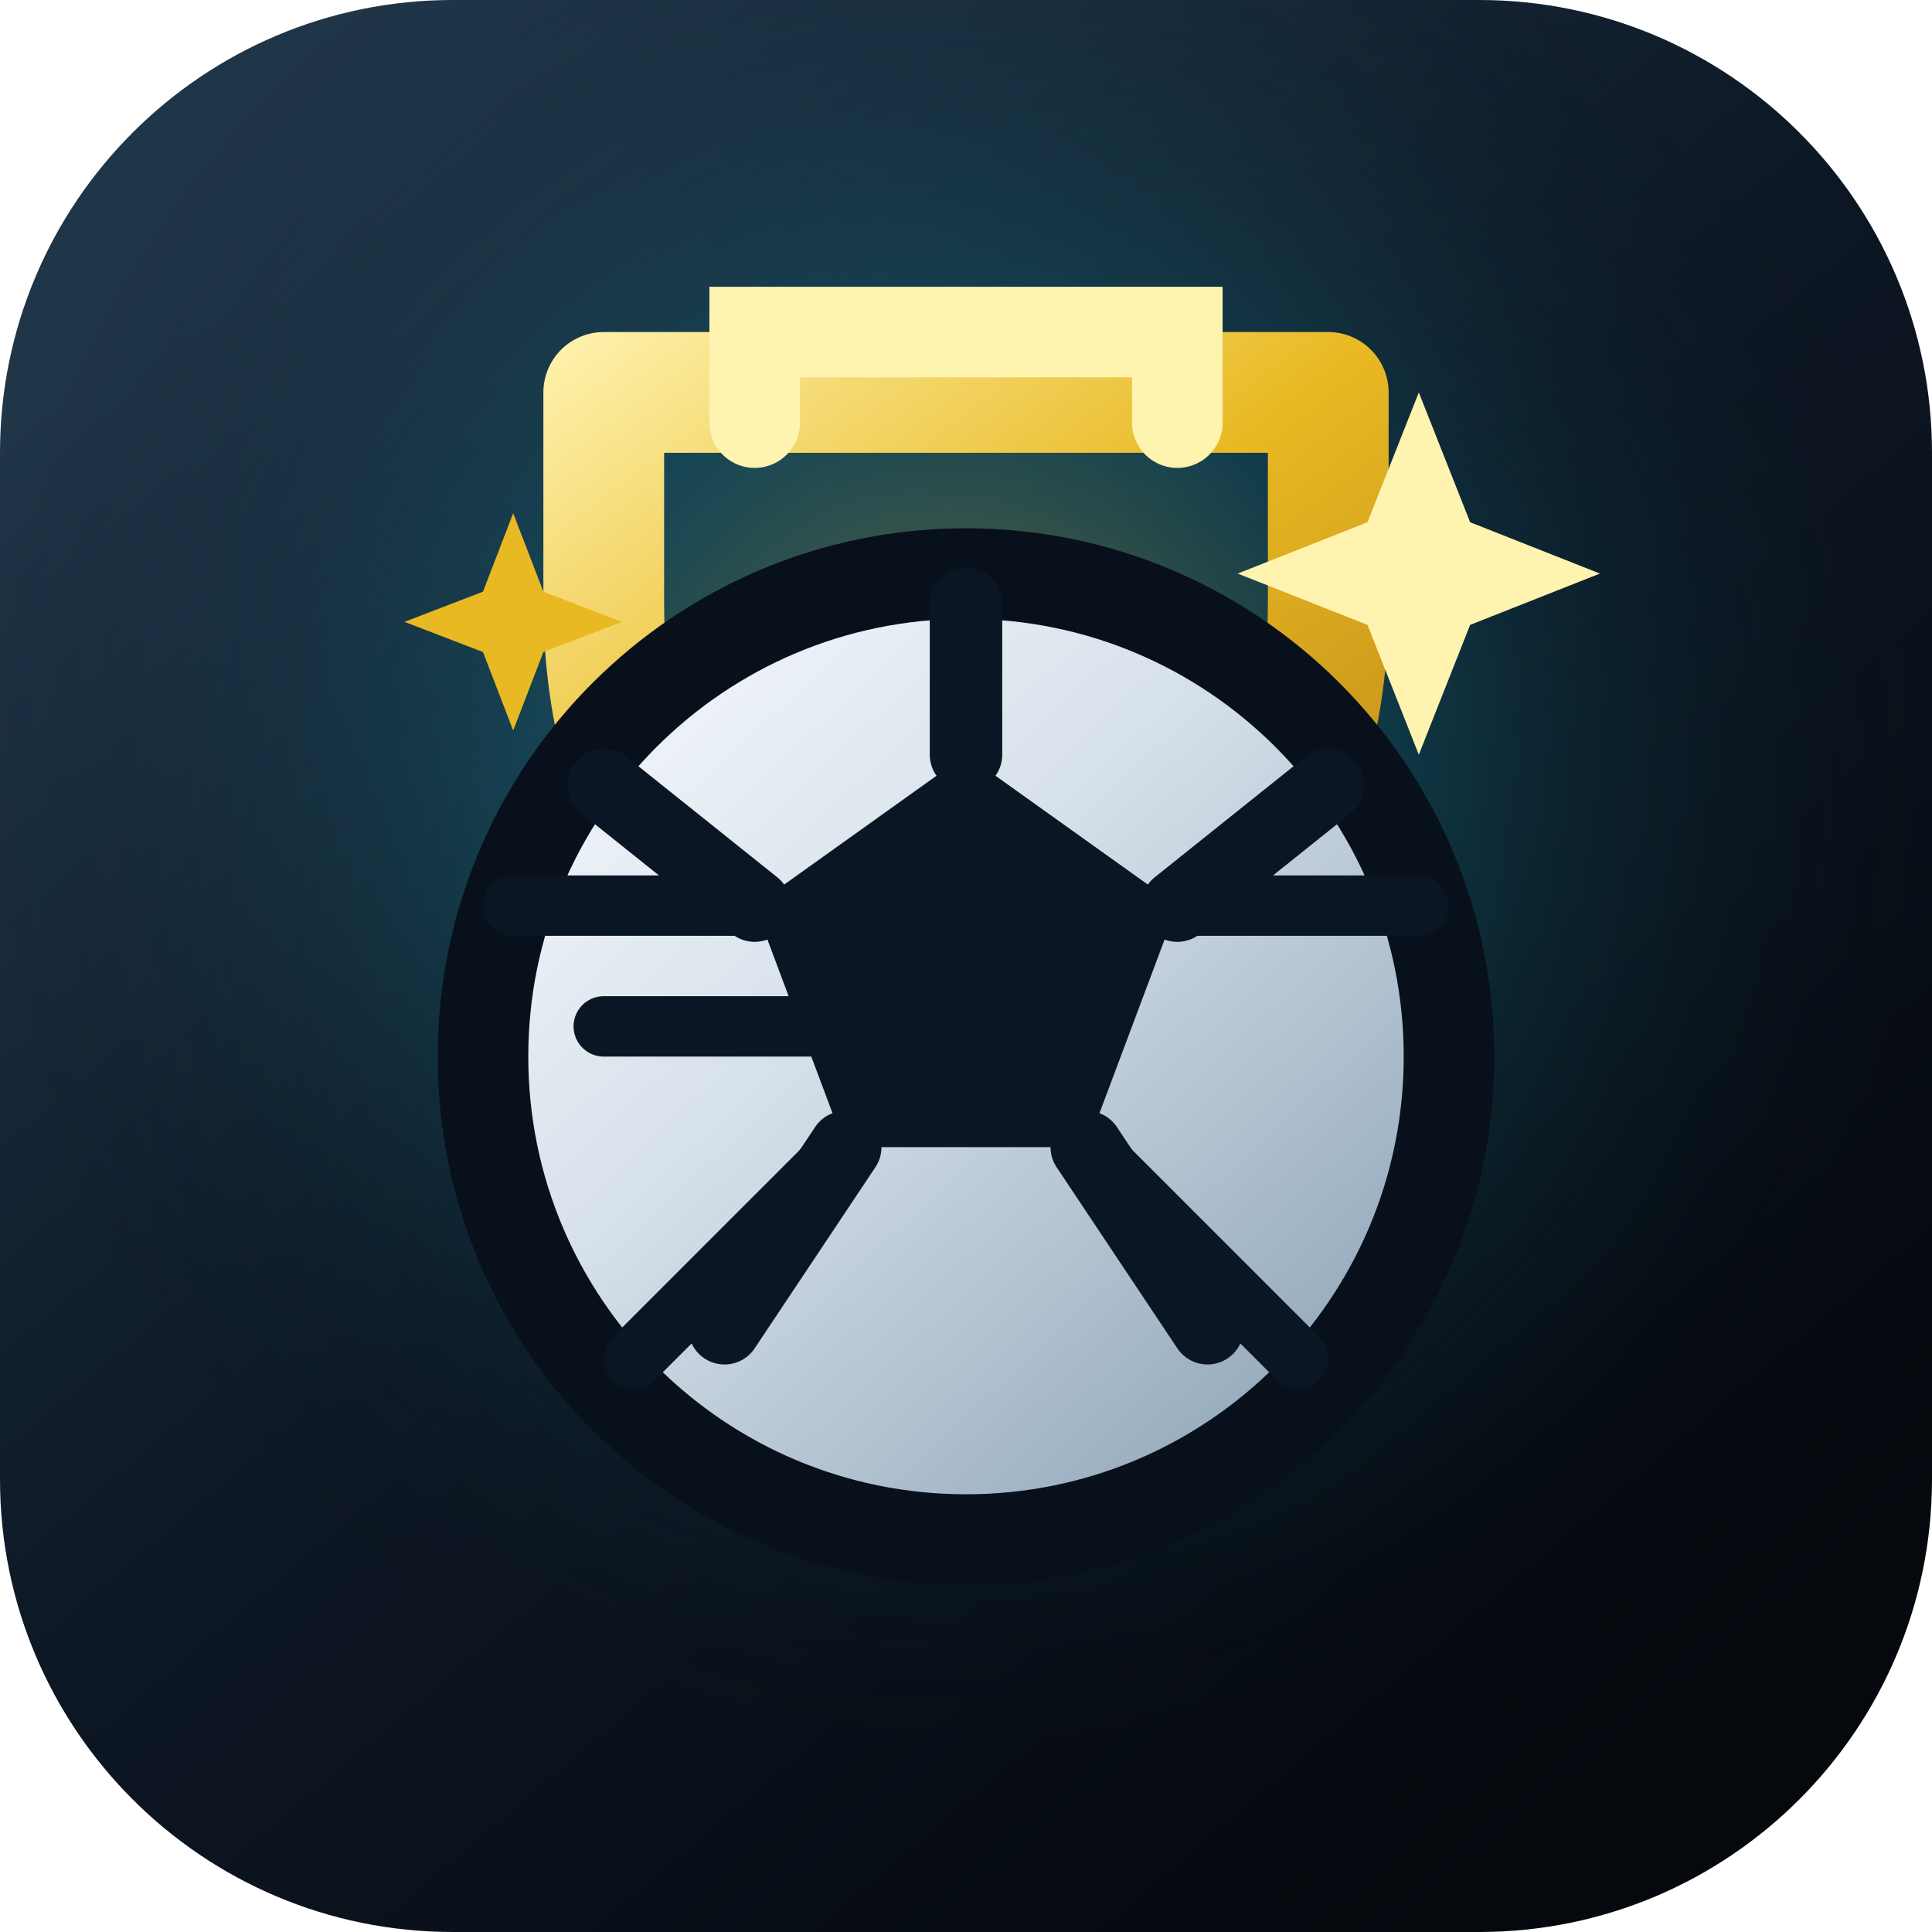
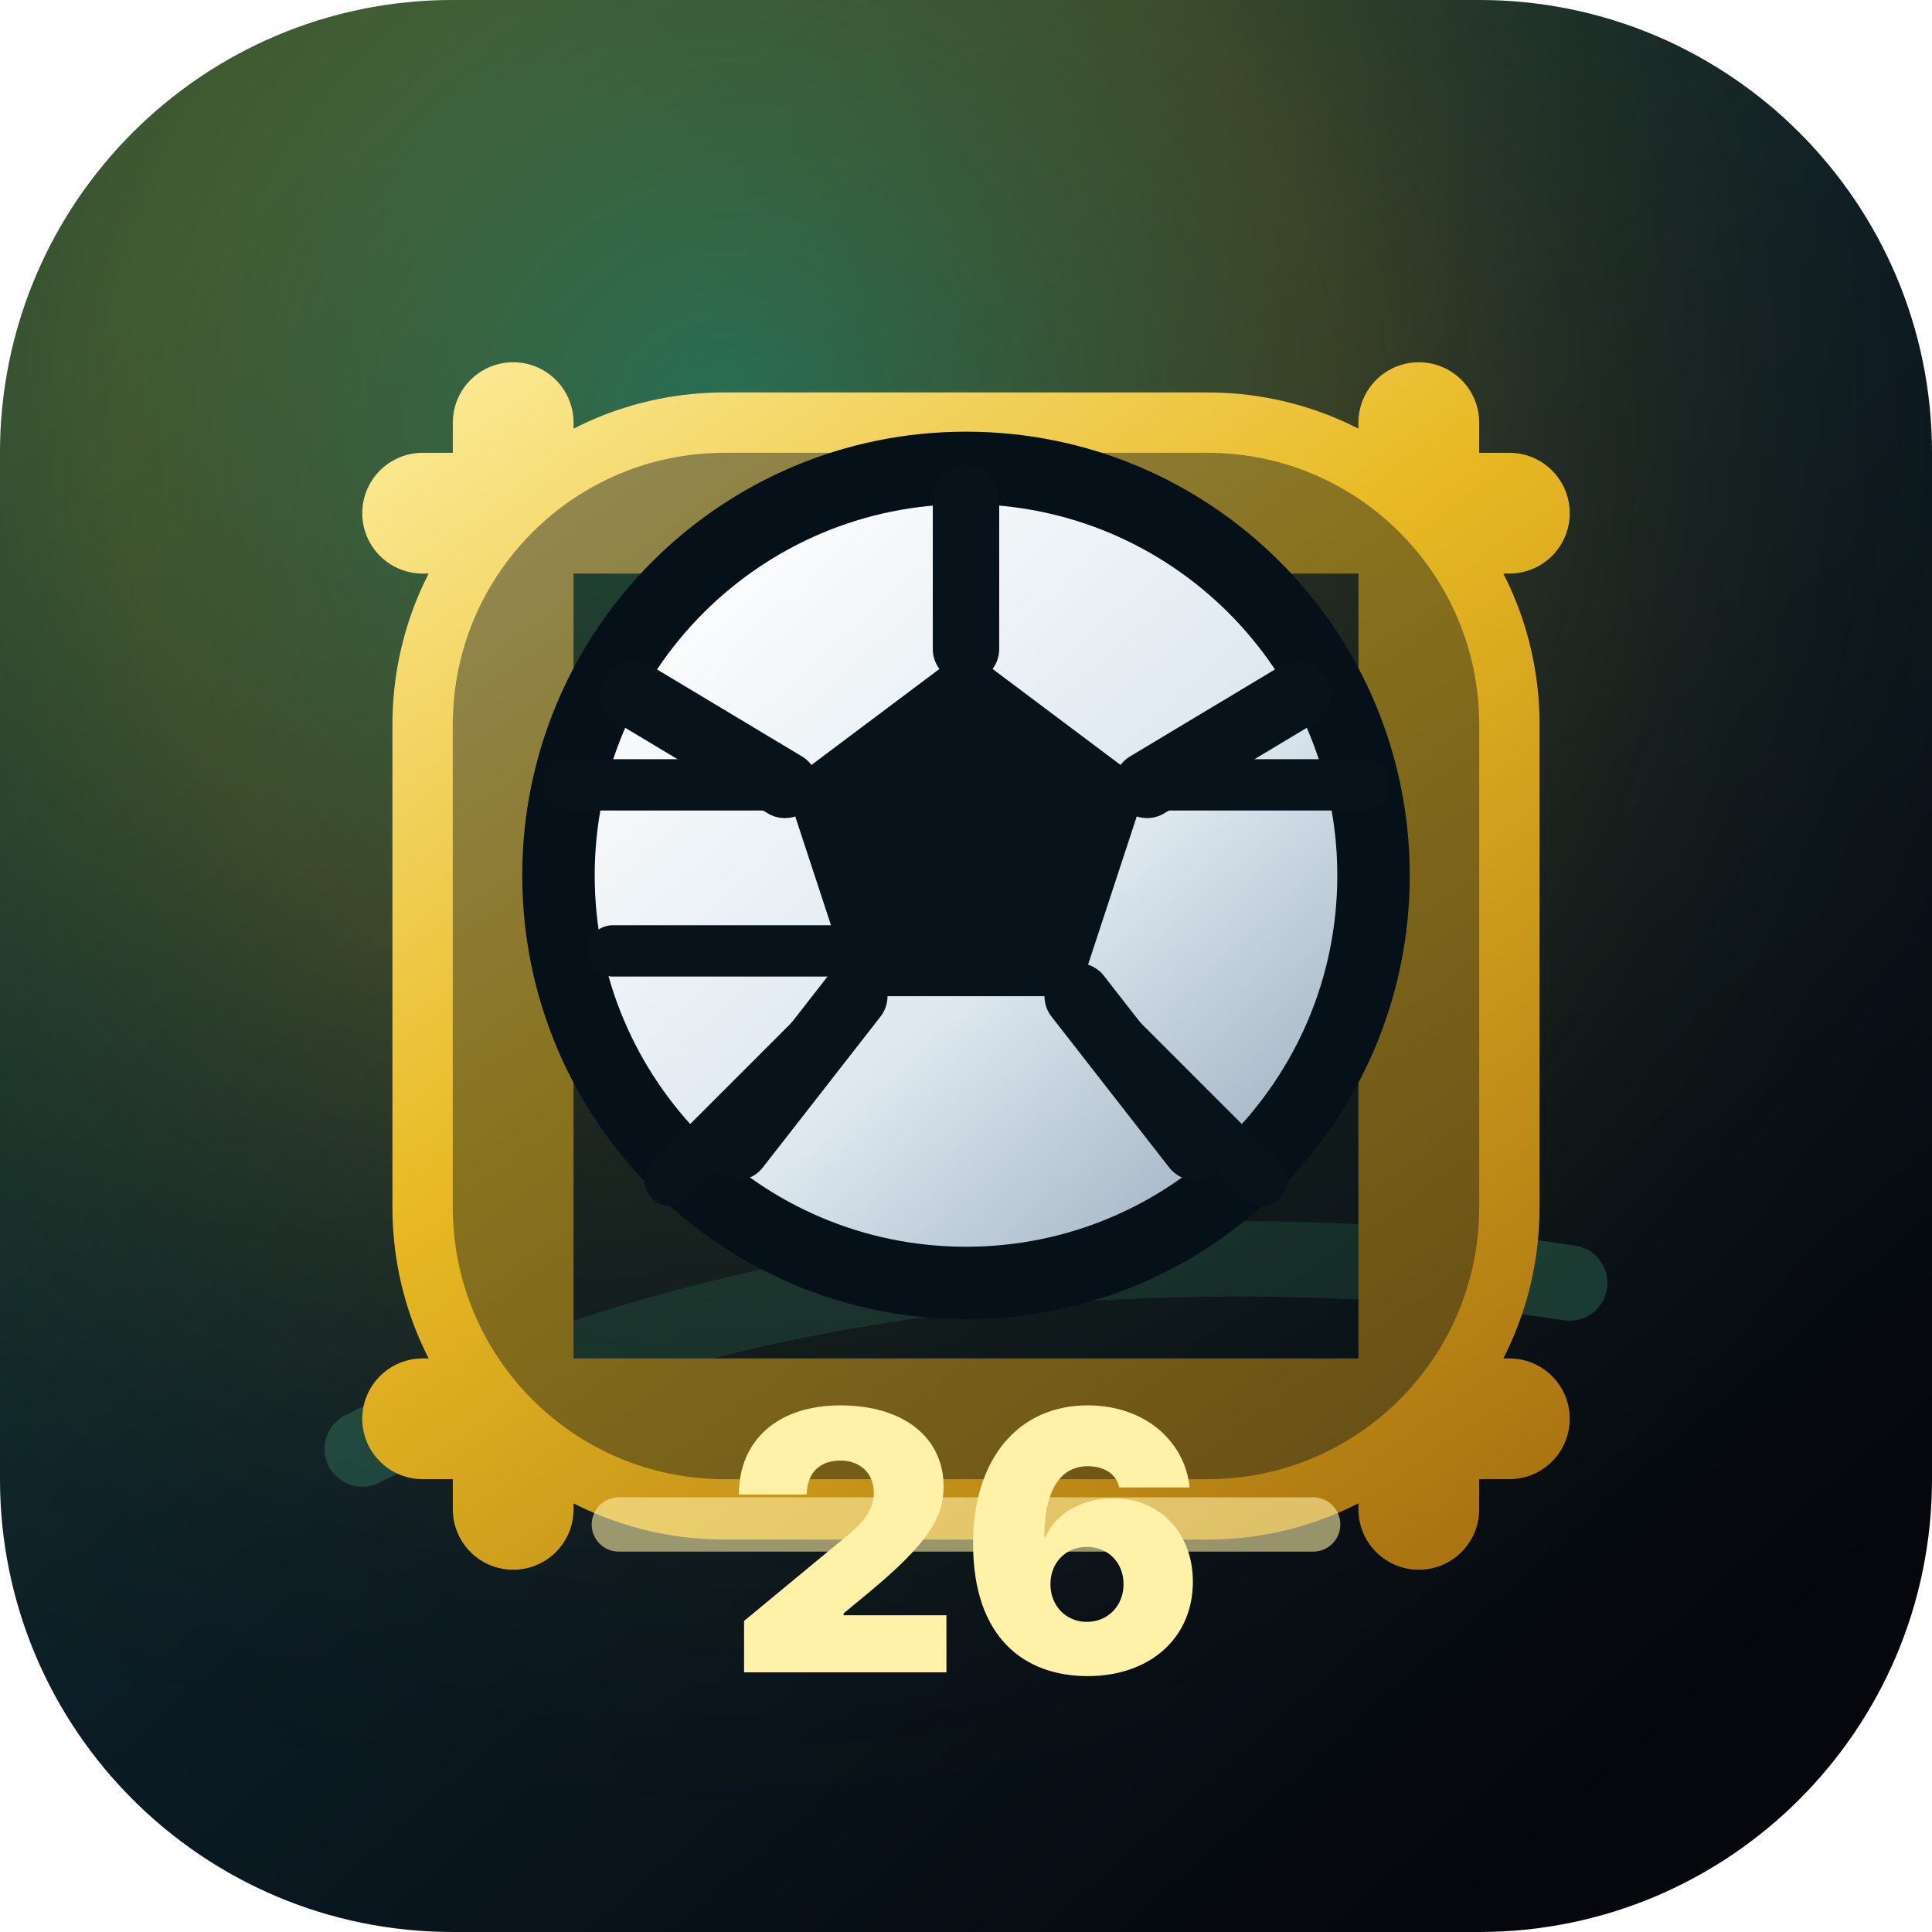
<svg xmlns="http://www.w3.org/2000/svg" viewBox="0 0 64 64" role="img" aria-label="World Cup 2026 Toto">
  <defs>
-     <linearGradient id="tile" x1="10" y1="6" x2="54" y2="58" gradientUnits="userSpaceOnUse">
-       <stop stop-color="#1f3548" />
-       <stop offset="0.48" stop-color="#0d1724" />
-       <stop offset="1" stop-color="#05080d" />
+     <linearGradient id="bg" x1="9" y1="6" x2="55" y2="58" gradientUnits="userSpaceOnUse">
+       <stop stop-color="#174235" />
+       <stop offset="0.5" stop-color="#0b1c25" />
+       <stop offset="1" stop-color="#05070c" />
    </linearGradient>
-     <radialGradient id="glow" cx="32" cy="26" r="33" gradientUnits="userSpaceOnUse">
-       <stop stop-color="#e8b923" stop-opacity="0.52" />
-       <stop offset="0.44" stop-color="#18a6b8" stop-opacity="0.23" />
-       <stop offset="1" stop-color="#05080d" stop-opacity="0" />
+     <linearGradient id="gold" x1="14" y1="8" x2="50" y2="58" gradientUnits="userSpaceOnUse">
+       <stop stop-color="#fff2a8" />
+       <stop offset="0.42" stop-color="#e8b923" />
+       <stop offset="1" stop-color="#9b650d" />
+     </linearGradient>
+     <radialGradient id="shine" cx="24" cy="14" r="48" gradientUnits="userSpaceOnUse">
+       <stop stop-color="#53f2a5" stop-opacity="0.32" />
+       <stop offset="0.42" stop-color="#e8b923" stop-opacity="0.2" />
+       <stop offset="1" stop-color="#05070c" stop-opacity="0" />
    </radialGradient>
-     <linearGradient id="gold" x1="21" y1="9" x2="46" y2="42" gradientUnits="userSpaceOnUse">
-       <stop stop-color="#fff3b0" />
-       <stop offset="0.4" stop-color="#e8b923" />
-       <stop offset="1" stop-color="#a86f10" />
-     </linearGradient>
-     <linearGradient id="ball" x1="19" y1="19" x2="45" y2="47" gradientUnits="userSpaceOnUse">
-       <stop stop-color="#f8fbff" />
-       <stop offset="0.43" stop-color="#d7e1ea" />
-       <stop offset="1" stop-color="#8fa5b9" />
+     <linearGradient id="ball" x1="22" y1="18" x2="44" y2="42" gradientUnits="userSpaceOnUse">
+       <stop stop-color="#ffffff" />
+       <stop offset="0.55" stop-color="#dce7ef" />
+       <stop offset="1" stop-color="#8fa3b5" />
    </linearGradient>
  </defs>
-   <rect width="64" height="64" rx="15" fill="url(#tile)" />
-   <rect width="64" height="64" rx="15" fill="url(#glow)" />
-   <path d="M20 13h24v7c0 8.3-5.2 15-12 15S20 28.3 20 20v-7Z" fill="none" stroke="url(#gold)" stroke-width="4" stroke-linejoin="round" />
-   <path d="M25 14v-3h14v3" fill="none" stroke="#fff3b0" stroke-width="3" stroke-linecap="round" />
-   <path d="M32 35v8" stroke="url(#gold)" stroke-width="4" stroke-linecap="round" />
-   <path d="M24 45h16" stroke="url(#gold)" stroke-width="4" stroke-linecap="round" />
-   <circle cx="32" cy="35" r="16" fill="url(#ball)" stroke="#07101b" stroke-width="3" />
-   <path d="M32 25l7 5-3 8h-8l-3-8 7-5Z" fill="#0a1624" />
-   <path d="M32 25v-5M39 30l5-4M36 38l4 6M28 38l-4 6M25 30l-5-4" stroke="#0a1624" stroke-width="2.4" stroke-linecap="round" />
-   <path d="M20 34h8M36 38l7 7M28 38l-7 7M39 30h8M25 30h-8" stroke="#0a1624" stroke-width="2" stroke-linecap="round" />
-   <path d="M47 13l1.7 4.3L53 19l-4.3 1.7L47 25l-1.7-4.3L41 19l4.3-1.7L47 13Z" fill="#fff3b0" />
-   <path d="M17 17l1 2.6 2.6 1-2.6 1-1 2.6-1-2.6-2.6-1 2.6-1 1-2.6Z" fill="#e8b923" />
+   <rect width="64" height="64" rx="15" fill="url(#bg)" />
+   <rect width="64" height="64" rx="15" fill="url(#shine)" />
+   <path d="M12 48c8.3-4.2 18-6.3 29-6.3 4 0 7.7.3 11 .8" fill="none" stroke="#5ee2a0" stroke-opacity="0.2" stroke-width="2.5" stroke-linecap="round" />
+   <path d="M14 17h36" stroke="url(#gold)" stroke-width="4" stroke-linecap="round" />
+   <path d="M14 47h36" stroke="url(#gold)" stroke-width="4" stroke-linecap="round" />
+   <path d="M17 14v36M47 14v36" stroke="url(#gold)" stroke-width="4" stroke-linecap="round" />
+   <rect x="14" y="14" width="36" height="36" rx="10" fill="#07121a" fill-opacity="0.42" stroke="url(#gold)" stroke-width="2" />
+   <circle cx="32" cy="29" r="13.5" fill="url(#ball)" stroke="#061018" stroke-width="2.4" />
+   <path d="M32 21.5 38 26l-2.3 7h-7.4L26 26l6-4.5Z" fill="#07121a" />
+   <path d="M32 21.5v-5M38 26l5-3M35.7 33l3.9 5M28.3 33l-3.9 5M26 26l-5-3" stroke="#07121a" stroke-width="2.2" stroke-linecap="round" />
+   <path d="M20.3 31.5h8M35.7 33l6.1 6.1M28.3 33l-6.1 6.1M38 26h7.2M26 26h-7.2" stroke="#07121a" stroke-width="1.7" stroke-linecap="round" />
+   <path d="M20.5 50.5h23" stroke="#fff2a8" stroke-opacity="0.58" stroke-width="1.8" stroke-linecap="round" />
+   <text x="32" y="55.4" text-anchor="middle" font-family="Inter, Arial, sans-serif" font-size="12" font-weight="900" letter-spacing="0" fill="#fff2a8">26</text>
</svg>
